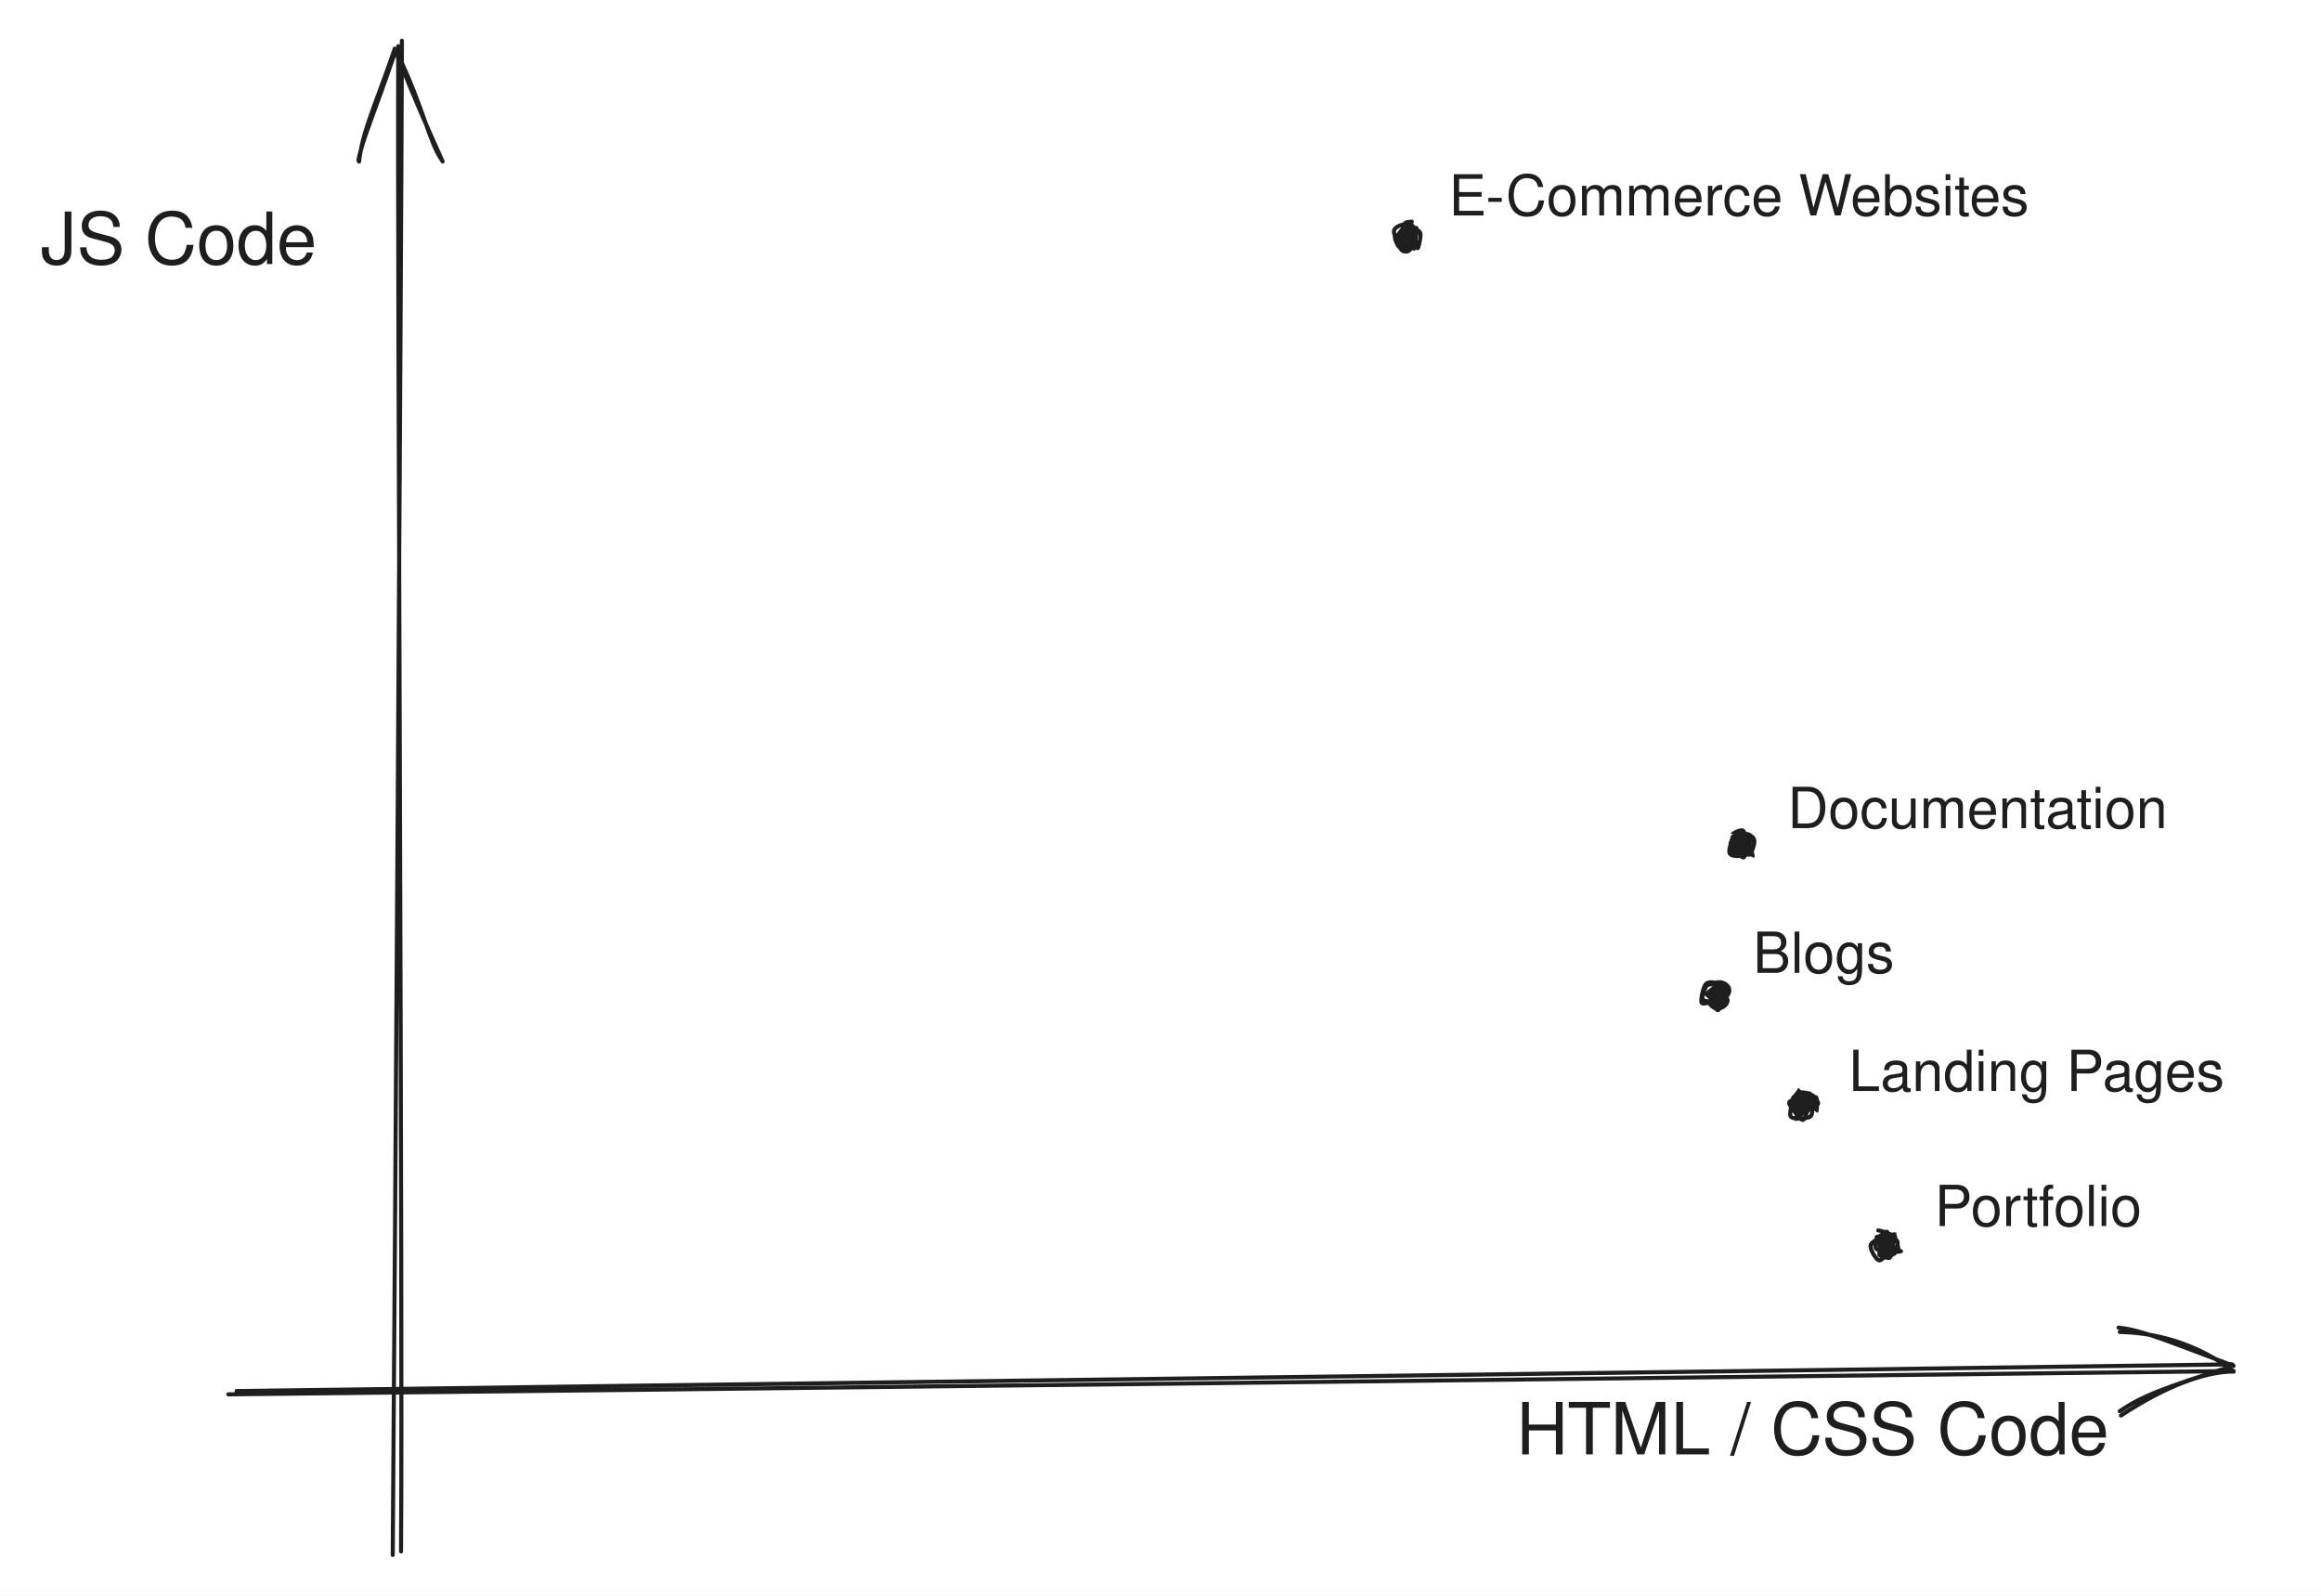
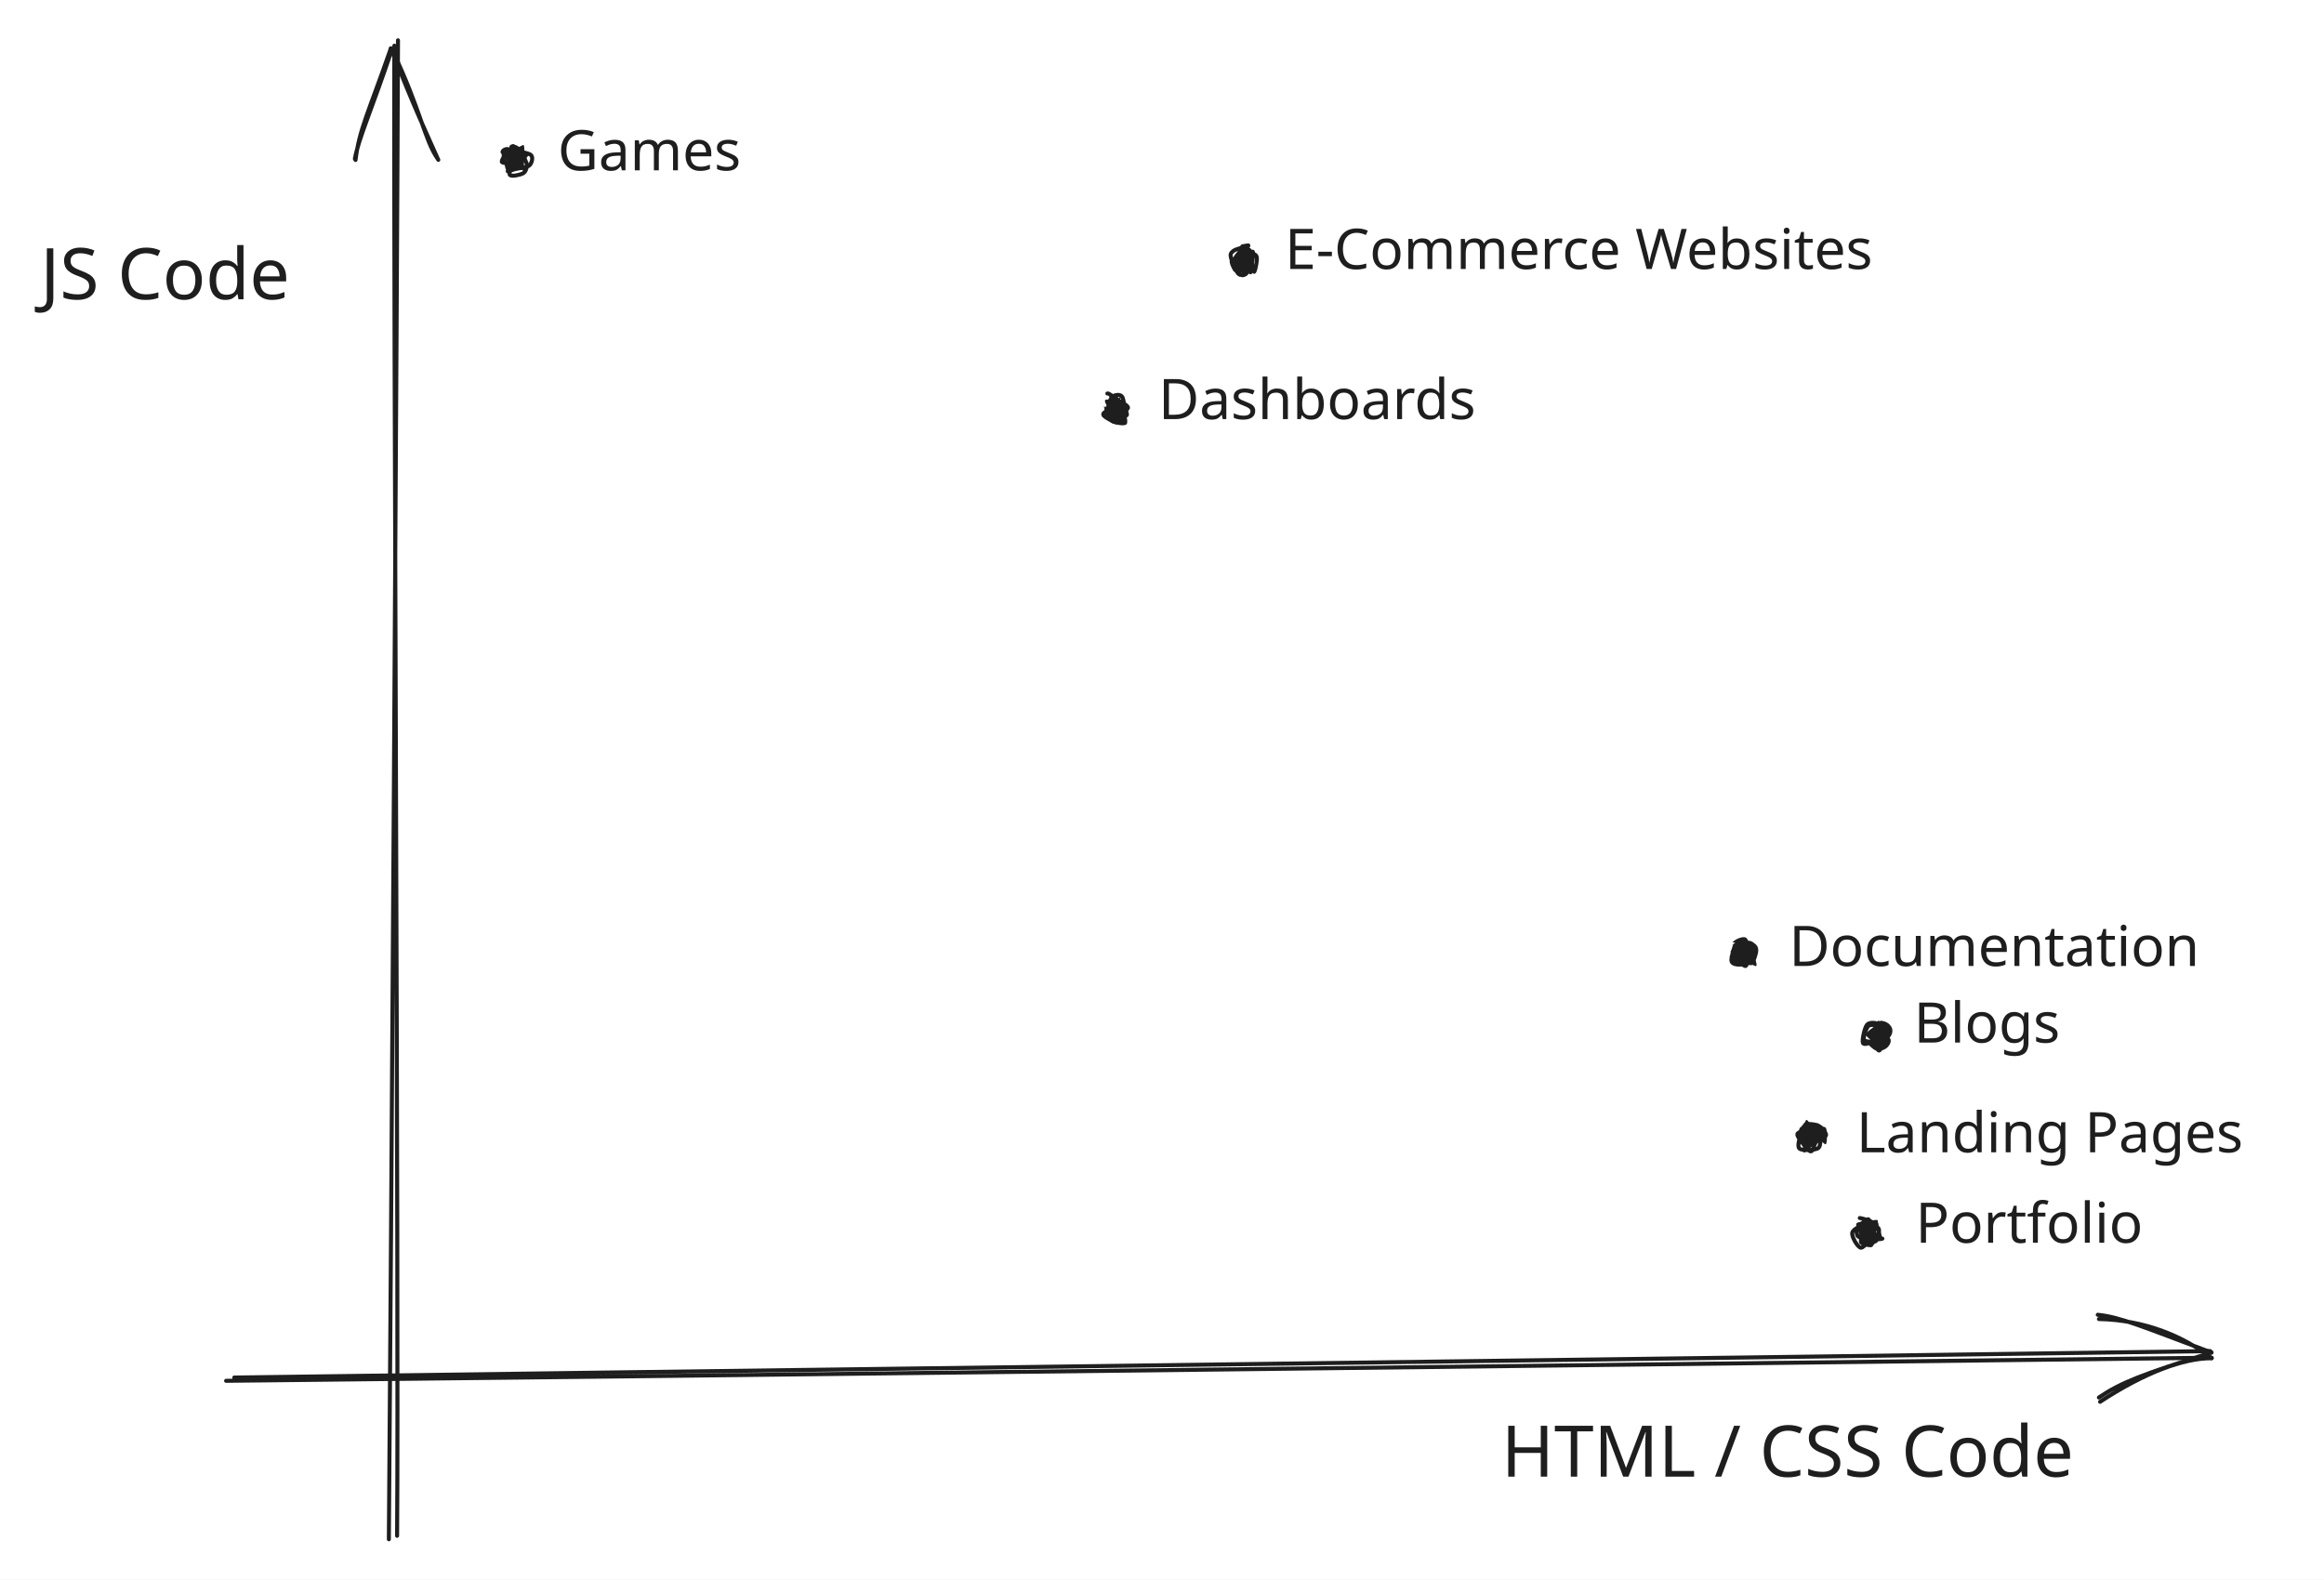
- <svg xmlns="http://www.w3.org/2000/svg" version="1.1" viewBox="0 0 569.907 391.778" width="1139.814" height="783.557">
+ <svg xmlns="http://www.w3.org/2000/svg" version="1.1" viewBox="0 0 576.302 391.778" width="1152.604" height="783.557">
  <defs>
    <style class="style-fonts">
      @font-face {
        font-family: "Virgil";
        src: url("https://excalidraw.com/Virgil.woff2");
      }
+       @font-face {
+         font-family: "Cascadia";
+         src: url("https://excalidraw.com/Cascadia.woff2");
+       }
    </style>
  </defs>
-   <rect x="0" y="0" width="569.907" height="391.778" fill="#ffffff" />
+   <rect x="0" y="0" width="576.302" height="391.778" fill="#ffffff" />
  <g stroke-linecap="round">
    <g transform="translate(96.73047 381.4197) rotate(0 0.8315229 -185.5306)">
      <path d="M-0.3 0.36 C0.2 -61.51, 1.76 -309.47, 1.96 -371.42 M1.74 -0.5 C2.19 -62.18, 0.8 -308.47, 1.06 -370.09" stroke="#1e1e1e" stroke-width="1" fill="none" />
    </g>
    <g transform="translate(96.73047 381.4197) rotate(0 0.8315229 -185.5306)">
      <path d="M11.96 -341.77 C8.56 -349.47, 6.48 -353.57, 0.2 -369.43 M11.79 -342.05 C8.46 -346.87, 7.62 -354.24, 0.47 -369.16" stroke="#1e1e1e" stroke-width="1" fill="none" />
    </g>
    <g transform="translate(96.73047 381.4197) rotate(0 0.8315229 -185.5306)">
      <path d="M-8.57 -341.74 C-7.62 -349.4, -5.35 -353.51, 0.2 -369.43 M-8.73 -342.03 C-7.88 -346.86, -4.56 -354.23, 0.47 -369.16" stroke="#1e1e1e" stroke-width="1" fill="none" />
    </g>
  </g>
  <mask />
  <g stroke-linecap="round">
-     <g transform="translate(56.41066 341.9191) rotate(0 245.8388 -3.243108)">
+     <g transform="translate(56.41066 342.0402) rotate(0 245.8388 -3.243108)">
      <path d="M-0.34 0.44 C81.53 -0.4, 410.31 -4.28, 492.02 -5.29 M1.68 -0.37 C83.43 -1.52, 409.9 -5.71, 491.68 -6.93" stroke="#1e1e1e" stroke-width="1" fill="none" />
    </g>
-     <g transform="translate(56.41066 341.9191) rotate(0 245.8388 -3.243108)">
+     <g transform="translate(56.41066 342.0402) rotate(0 245.8388 -3.243108)">
      <path d="M464.37 5.64 C475.39 -1.59, 484.99 -5.15, 492.03 -5.17 M464.07 4.58 C469.56 0.85, 474.8 -1.16, 491.99 -6.58" stroke="#1e1e1e" stroke-width="1" fill="none" />
    </g>
-     <g transform="translate(56.41066 341.9191) rotate(0 245.8388 -3.243108)">
+     <g transform="translate(56.41066 342.0402) rotate(0 245.8388 -3.243108)">
      <path d="M464.08 -14.88 C475.17 -14.66, 484.87 -10.77, 492.03 -5.17 M463.79 -15.94 C469.42 -15.36, 474.71 -13.05, 491.99 -6.58" stroke="#1e1e1e" stroke-width="1" fill="none" />
    </g>
  </g>
  <mask />
  <g transform="translate(372.2969 352.5342) rotate(0 77.69531 10.61007)">
-     <text x="0" y="0" font-family="Helvetica, Segoe UI Emoji" font-size="17.683px" fill="#1e1e1e" text-anchor="start" style="white-space: pre;" direction="ltr" dominant-baseline="text-before-edge">HTML / CSS Code</text>
+     <text x="0" y="0" font-family="Cascadia, Segoe UI Emoji" font-size="17.683px" fill="#1e1e1e" text-anchor="start" style="white-space: pre;" direction="ltr" dominant-baseline="text-before-edge">HTML / CSS Code</text>
  </g>
-   <g transform="translate(10 60.2628) rotate(0 36.25781 10.61007)">
-     <text x="0" y="0" font-family="Helvetica, Segoe UI Emoji" font-size="17.683px" fill="#1e1e1e" text-anchor="start" style="white-space: pre;" direction="ltr" dominant-baseline="text-before-edge">JS Code</text>
+   <g transform="translate(10 60.49718) rotate(0 36.25781 10.61007)">
+     <text x="0" y="0" font-family="Cascadia, Segoe UI Emoji" font-size="17.683px" fill="#1e1e1e" text-anchor="start" style="white-space: pre;" direction="ltr" dominant-baseline="text-before-edge">JS Code</text>
  </g>
  <g stroke-linecap="round" transform="translate(460.7539 302.9666) rotate(0 2.751953 2.806641)">
    <path d="M4.62 0.44 C4.88 0.7, 4.15 1.29, 4.25 1.92 C4.35 2.54, 5.23 3.59, 5.2 4.19 C5.18 4.78, 4.45 5.11, 4.1 5.48 C3.75 5.85, 3.74 6.37, 3.12 6.39 C2.51 6.4, 0.89 6.09, 0.42 5.57 C-0.05 5.06, 0.45 4.12, 0.32 3.28 C0.18 2.44, -0.67 1.06, -0.41 0.52 C-0.15 -0.01, 1.02 0.22, 1.89 0.08 C2.75 -0.07, 4.37 -0.54, 4.79 -0.35 C5.2 -0.17, 4.51 1.17, 4.38 1.19 M4.71 0.17 C5.35 0.21, 4.96 1.32, 4.91 1.76 C4.86 2.19, 4.45 2.35, 4.4 2.78 C4.35 3.21, 5.07 4.09, 4.61 4.33 C4.15 4.56, 2.39 4.22, 1.67 4.18 C0.95 4.14, 0.5 4.48, 0.31 4.1 C0.12 3.73, 0.71 2.39, 0.53 1.94 C0.36 1.5, -0.85 1.63, -0.74 1.44 C-0.62 1.25, 0.59 1.17, 1.22 0.8 C1.85 0.44, 2.72 -0.53, 3.03 -0.75 C3.33 -0.97, 2.99 -0.56, 3.08 -0.51" stroke="none" stroke-width="0" fill="#1e1e1e" />
    <path d="M1.64 -0.57 C2.24 -0.48, 3.56 0.55, 4.14 0.95 C4.73 1.36, 4.98 1.51, 5.14 1.85 C5.29 2.2, 5.18 2.52, 5.06 3.02 C4.94 3.52, 4.86 4.52, 4.39 4.85 C3.93 5.18, 2.87 5.13, 2.3 5.01 C1.73 4.9, 1.37 4.44, 0.96 4.18 C0.55 3.91, 0.01 3.88, -0.17 3.44 C-0.35 2.99, -0.52 2.14, -0.13 1.51 C0.26 0.88, 1.73 -0.17, 2.17 -0.34 C2.61 -0.5, 2.42 0.3, 2.5 0.51 M0.43 -0.86 C0.74 -0.87, 2.74 -0.27, 3.47 0.14 C4.21 0.55, 4.54 0.97, 4.86 1.59 C5.19 2.21, 5.26 3.4, 5.44 3.85 C5.62 4.3, 6.32 4.16, 5.92 4.3 C5.53 4.44, 3.97 4.34, 3.07 4.7 C2.17 5.05, 1.29 6.78, 0.54 6.46 C-0.21 6.14, -1.62 3.79, -1.43 2.8 C-1.25 1.81, 1.01 1.05, 1.63 0.5 C2.26 -0.05, 2.17 -0.34, 2.32 -0.5 C2.48 -0.67, 2.78 -0.45, 2.57 -0.47" stroke="#1e1e1e" stroke-width="1" fill="none" />
  </g>
-   <g stroke-linecap="round" transform="translate(418.4551 241.8397) rotate(0 2.751953 2.806641)">
+   <g stroke-linecap="round" transform="translate(462.6152 254.3553) rotate(0 2.751953 2.806641)">
    <path d="M3.55 0.24 C4.27 0.23, 4.69 0.61, 5.03 0.94 C5.36 1.27, 5.75 1.51, 5.56 2.2 C5.36 2.89, 4.39 4.54, 3.84 5.07 C3.3 5.6, 2.57 5.43, 2.29 5.36 C2.02 5.29, 2.45 5.03, 2.2 4.66 C1.94 4.28, 1.12 3.56, 0.76 3.13 C0.41 2.7, -0.17 2.56, 0.08 2.08 C0.32 1.59, 1.72 0.56, 2.22 0.21 C2.72 -0.15, 2.92 -0.09, 3.09 -0.04 C3.25 0.02, 3.08 0.43, 3.2 0.54 M3.4 -0.08 C3.45 -0.12, 3.18 0.26, 3.64 0.84 C4.11 1.42, 5.95 2.62, 6.2 3.43 C6.45 4.23, 5.77 5.21, 5.14 5.67 C4.51 6.12, 3.35 6.51, 2.43 6.15 C1.51 5.79, -0.21 3.77, -0.38 3.51 C-0.54 3.25, 1.16 4.77, 1.44 4.59 C1.72 4.4, 1.03 3.37, 1.3 2.41 C1.58 1.45, 2.62 -0.8, 3.09 -1.15 C3.56 -1.51, 3.98 0.05, 4.12 0.27 C4.26 0.49, 4.26 0.34, 3.93 0.18" stroke="none" stroke-width="0" fill="#1e1e1e" />
    <path d="M3.87 -0.69 C4.64 -0.61, 5.84 -0.09, 5.94 0.73 C6.05 1.56, 4.77 3.68, 4.5 4.25 C4.23 4.83, 4.51 3.87, 4.32 4.19 C4.13 4.52, 3.76 6.19, 3.36 6.21 C2.96 6.22, 2.54 4.74, 1.92 4.29 C1.3 3.84, -0.13 4.14, -0.38 3.51 C-0.64 2.89, 0.05 1.15, 0.39 0.54 C0.74 -0.07, 1 -0.11, 1.68 -0.15 C2.36 -0.18, 3.83 0.06, 4.48 0.34 C5.12 0.62, 5.65 1.42, 5.56 1.53 M5.23 0.22 C5.96 0.19, 6.08 0.7, 6.15 1.11 C6.22 1.51, 6.08 2.13, 5.64 2.66 C5.21 3.19, 4.11 3.85, 3.55 4.29 C2.99 4.72, 2.62 5.29, 2.31 5.28 C2 5.28, 2.18 4.42, 1.69 4.25 C1.19 4.09, -0.44 5.02, -0.66 4.29 C-0.89 3.55, -0.26 0.65, 0.34 -0.15 C0.94 -0.94, 2.56 -0.61, 2.94 -0.5 C3.32 -0.4, 2.46 0.17, 2.63 0.47 C2.81 0.78, 3.88 1.18, 3.99 1.32" stroke="#1e1e1e" stroke-width="1" fill="none" />
  </g>
-   <g stroke-linecap="round" transform="translate(424.8145 204.8279) rotate(0 2.751953 2.806641)">
+   <g stroke-linecap="round" transform="translate(429.5488 233.8865) rotate(0 2.751953 2.806641)">
    <path d="M3.3 -0.07 C4.15 -0.11, 5.01 0.33, 5.34 0.71 C5.67 1.08, 5.35 1.57, 5.27 2.18 C5.2 2.8, 5.05 3.87, 4.87 4.4 C4.7 4.93, 4.53 5.09, 4.21 5.38 C3.89 5.67, 3.74 6.44, 2.96 6.14 C2.18 5.84, 0.02 4.07, -0.48 3.59 C-0.98 3.11, -0.29 3.59, -0.04 3.25 C0.21 2.91, 0.41 2.07, 1.03 1.55 C1.65 1.03, 3.48 0.45, 3.67 0.12 C3.86 -0.22, 2.4 -0.49, 2.18 -0.48 M0.07 -0.14 C0.59 -0.89, 2.55 -1.72, 3.34 -1.36 C4.14 -0.99, 4.54 1.4, 4.86 2.05 C5.18 2.7, 5.07 1.94, 5.27 2.52 C5.46 3.11, 6.16 5.12, 6.03 5.58 C5.9 6.04, 5.39 5.43, 4.5 5.26 C3.62 5.09, 1.31 4.99, 0.71 4.58 C0.11 4.17, 1 3.5, 0.89 2.8 C0.79 2.1, 0.11 0.72, 0.08 0.37 C0.05 0.02, 0.27 0.74, 0.74 0.67 C1.21 0.6, 2.65 0.22, 2.92 -0.04" stroke="none" stroke-width="0" fill="#1e1e1e" />
    <path d="M4.05 -0.05 C4.51 -0.12, 5.31 0.42, 5.57 0.91 C5.83 1.39, 5.73 2.26, 5.62 2.86 C5.51 3.46, 5.52 4.1, 4.89 4.51 C4.27 4.93, 2.69 5.34, 1.86 5.36 C1.03 5.39, 0.16 5.2, -0.11 4.66 C-0.38 4.11, 0.05 2.83, 0.23 2.1 C0.42 1.38, 0.64 0.49, 1.01 0.3 C1.38 0.12, 1.85 0.81, 2.45 0.99 C3.06 1.17, 4.19 1.41, 4.65 1.39 C5.11 1.36, 5.25 0.85, 5.21 0.83 M2 0.04 C2.68 -0.23, 4.31 0.06, 4.97 0.36 C5.63 0.67, 5.98 1.12, 5.96 1.88 C5.95 2.64, 5.33 4.49, 4.9 4.91 C4.47 5.33, 3.78 4.48, 3.4 4.38 C3.02 4.27, 3.04 4.17, 2.61 4.28 C2.19 4.39, 1.27 5.33, 0.85 5.02 C0.43 4.71, 0.13 3.01, 0.1 2.44 C0.06 1.86, 0.33 1.93, 0.65 1.59 C0.97 1.25, 1.74 0.71, 2.01 0.4 C2.28 0.08, 2.18 -0.31, 2.27 -0.32" stroke="#1e1e1e" stroke-width="1" fill="none" />
  </g>
-   <g stroke-linecap="round" transform="translate(342.9668 55.55451) rotate(0 2.751953 2.806641)">
+   <g stroke-linecap="round" transform="translate(305.8613 62.02716) rotate(0 2.751953 2.806641)">
    <path d="M1.83 0.87 C2.65 0.67, 4.5 -0.34, 5.06 -0.03 C5.62 0.29, 5.27 2.1, 5.18 2.76 C5.1 3.42, 4.88 3.37, 4.54 3.91 C4.21 4.45, 3.69 5.76, 3.16 5.98 C2.63 6.2, 1.86 5.35, 1.34 5.23 C0.83 5.11, 0.43 5.71, 0.05 5.26 C-0.32 4.8, -1.13 3.15, -0.89 2.5 C-0.66 1.84, 0.98 1.91, 1.46 1.34 C1.95 0.77, 1.66 -0.81, 2.02 -0.91 C2.37 -1.01, 3.52 0.6, 3.59 0.75 M1.62 0.82 C2.05 0.66, 3.12 -0.6, 3.69 -0.26 C4.26 0.08, 4.84 1.94, 5.04 2.85 C5.24 3.75, 5.23 4.9, 4.88 5.18 C4.53 5.46, 3.51 4.43, 2.94 4.53 C2.36 4.63, 1.8 5.85, 1.44 5.78 C1.08 5.7, 0.82 4.92, 0.79 4.08 C0.76 3.23, 1.1 1.26, 1.26 0.7 C1.42 0.14, 1.65 0.58, 1.74 0.7 C1.84 0.83, 1.71 1.34, 1.81 1.44 C1.9 1.55, 2.31 1.68, 2.32 1.35" stroke="none" stroke-width="0" fill="#1e1e1e" />
    <path d="M2.31 -0.85 C2.87 -0.86, 4.01 0.22, 4.59 0.67 C5.17 1.12, 5.69 1.09, 5.8 1.86 C5.91 2.62, 5.47 4.74, 5.24 5.25 C5.01 5.75, 5.03 4.74, 4.41 4.88 C3.8 5.02, 2.3 6.39, 1.55 6.1 C0.8 5.81, 0.17 3.74, -0.08 3.15 C-0.34 2.56, -0.32 3.06, 0.01 2.57 C0.35 2.09, 1.25 0.61, 1.92 0.24 C2.59 -0.12, 3.74 0.46, 4.03 0.39 C4.32 0.32, 3.94 -0.19, 3.63 -0.17 M1.15 0.96 C2.13 0.92, 4.98 1.33, 5.47 1.44 C5.96 1.55, 4.3 0.98, 4.09 1.64 C3.89 2.3, 4.27 4.84, 4.24 5.38 C4.21 5.92, 4.14 4.75, 3.92 4.87 C3.69 4.98, 3.3 5.88, 2.91 6.04 C2.51 6.2, 2.14 6.48, 1.56 5.82 C0.98 5.15, -0.31 2.98, -0.57 2.04 C-0.83 1.1, -0.7 0.72, 0.01 0.19 C0.72 -0.33, 3.33 -0.91, 3.7 -1.09 C4.07 -1.28, 2.46 -0.96, 2.22 -0.93" stroke="#1e1e1e" stroke-width="1" fill="none" />
  </g>
  <g transform="translate(475.0078 297.4432) rotate(0 36.67676 8.347556)">
-     <text x="0" y="0" font-family="Helvetica, Segoe UI Emoji" font-size="13.913px" fill="#1e1e1e" text-anchor="start" style="white-space: pre;" direction="ltr" dominant-baseline="text-before-edge">Portfolio</text>
+     <text x="0" y="0" font-family="Cascadia, Segoe UI Emoji" font-size="13.913px" fill="#1e1e1e" text-anchor="start" style="white-space: pre;" direction="ltr" dominant-baseline="text-before-edge">Portfolio</text>
  </g>
-   <g transform="translate(430.4258 235.2753) rotate(0 20.37598 8.347556)">
-     <text x="0" y="0" font-family="Helvetica, Segoe UI Emoji" font-size="13.913px" fill="#1e1e1e" text-anchor="start" style="white-space: pre;" direction="ltr" dominant-baseline="text-before-edge">Blogs</text>
+   <g transform="translate(474.5859 247.7909) rotate(0 20.37598 8.347556)">
+     <text x="0" y="0" font-family="Cascadia, Segoe UI Emoji" font-size="13.913px" fill="#1e1e1e" text-anchor="start" style="white-space: pre;" direction="ltr" dominant-baseline="text-before-edge">Blogs</text>
  </g>
-   <g transform="translate(438.917 199.7362) rotate(0 52.97754 8.347556)">
-     <text x="0" y="0" font-family="Helvetica, Segoe UI Emoji" font-size="13.913px" fill="#1e1e1e" text-anchor="start" style="white-space: pre;" direction="ltr" dominant-baseline="text-before-edge">Documentation</text>
+   <g transform="translate(443.6514 228.7948) rotate(0 52.97754 8.347556)">
+     <text x="0" y="0" font-family="Cascadia, Segoe UI Emoji" font-size="13.913px" fill="#1e1e1e" text-anchor="start" style="white-space: pre;" direction="ltr" dominant-baseline="text-before-edge">Documentation</text>
  </g>
-   <g transform="translate(355.7334 49.32219) rotate(0 77.42871 16.69511)">
-     <text x="0" y="0" font-family="Helvetica, Segoe UI Emoji" font-size="13.913px" fill="#1e1e1e" text-anchor="start" style="white-space: pre;" direction="ltr" dominant-baseline="text-before-edge">E-Commerce Websites</text>
-     <text x="0" y="16.695" font-family="Helvetica, Segoe UI Emoji" font-size="13.913px" fill="#1e1e1e" text-anchor="start" style="white-space: pre;" direction="ltr" dominant-baseline="text-before-edge" />
+   <g transform="translate(318.6279 55.91594) rotate(0 77.42871 16.69511)">
+     <text x="0" y="0" font-family="Cascadia, Segoe UI Emoji" font-size="13.913px" fill="#1e1e1e" text-anchor="start" style="white-space: pre;" direction="ltr" dominant-baseline="text-before-edge">E-Commerce Websites</text>
+     <text x="0" y="16.695" font-family="Cascadia, Segoe UI Emoji" font-size="13.913px" fill="#1e1e1e" text-anchor="start" style="white-space: pre;" direction="ltr" dominant-baseline="text-before-edge" />
  </g>
-   <g transform="translate(453.9521 264.2831) rotate(0 52.97754 8.347556)">
-     <text x="0" y="0" font-family="Helvetica, Segoe UI Emoji" font-size="13.913px" fill="#1e1e1e" text-anchor="start" style="white-space: pre;" direction="ltr" dominant-baseline="text-before-edge">Landing Pages</text>
+   <g transform="translate(460.3467 275.0019) rotate(0 52.97754 8.347556)">
+     <text x="0" y="0" font-family="Cascadia, Segoe UI Emoji" font-size="13.913px" fill="#1e1e1e" text-anchor="start" style="white-space: pre;" direction="ltr" dominant-baseline="text-before-edge">Landing Pages</text>
  </g>
-   <g stroke-linecap="round" transform="translate(439.7246 268.5154) rotate(0 2.751953 2.806641)">
+   <g stroke-linecap="round" transform="translate(446.1191 279.1131) rotate(0 2.751953 2.806641)">
    <path d="M1.69 1.04 C1.96 0.89, 2.41 -0.04, 2.96 -0.12 C3.52 -0.19, 4.49 0.04, 5.03 0.6 C5.56 1.16, 6.37 2.65, 6.15 3.22 C5.92 3.79, 4.24 3.67, 3.69 4 C3.14 4.34, 3.28 5.08, 2.85 5.24 C2.42 5.4, 1.5 5.42, 1.1 4.98 C0.7 4.54, 0.69 3.09, 0.43 2.61 C0.18 2.12, -0.81 2.38, -0.41 2.08 C-0.01 1.78, 2.49 1.28, 2.84 0.82 C3.18 0.36, 1.79 -0.56, 1.64 -0.66 M1.03 -0.08 C1.85 -0.14, 4.41 0.14, 5.36 0.31 C6.32 0.48, 6.54 0.22, 6.77 0.93 C6.99 1.65, 7.02 4.1, 6.7 4.6 C6.38 5.1, 5.76 3.59, 4.86 3.95 C3.96 4.3, 1.9 6.7, 1.27 6.74 C0.65 6.79, 1.09 4.99, 1.09 4.2 C1.09 3.4, 1.25 2.69, 1.28 1.98 C1.3 1.26, 1.16 0.48, 1.26 -0.07 C1.36 -0.62, 1.64 -1.33, 1.88 -1.34 C2.12 -1.34, 2.75 -0.45, 2.71 -0.12" stroke="none" stroke-width="0" fill="#1e1e1e" />
    <path d="M4.19 0.52 C4.8 0.61, 5.04 0.65, 5.22 1.08 C5.4 1.52, 5.47 2.6, 5.28 3.14 C5.1 3.67, 4.47 3.75, 4.1 4.3 C3.74 4.84, 3.48 6.25, 3.07 6.42 C2.66 6.6, 2.23 6.02, 1.65 5.34 C1.07 4.66, -0.34 3, -0.42 2.32 C-0.49 1.64, 0.82 1.71, 1.18 1.27 C1.54 0.84, 1.16 -0.06, 1.74 -0.28 C2.32 -0.49, 4.28 -0.13, 4.65 0 C5.02 0.12, 3.9 0.37, 3.96 0.45 M0.55 1.05 C0.63 0.65, 1.22 0.78, 1.94 0.63 C2.65 0.48, 4.04 -0.13, 4.83 0.15 C5.63 0.43, 6.6 1.8, 6.71 2.31 C6.82 2.82, 5.82 2.65, 5.47 3.22 C5.12 3.79, 5.5 5.31, 4.61 5.74 C3.72 6.17, 0.86 6.33, 0.14 5.79 C-0.59 5.25, 0.27 3.12, 0.25 2.49 C0.24 1.86, -0.13 2.4, 0.04 2.03 C0.2 1.66, 1.16 0.34, 1.25 0.25 C1.33 0.16, 0.64 1.67, 0.55 1.48" stroke="#1e1e1e" stroke-width="1" fill="none" />
  </g>
+   <g stroke-linecap="round" transform="translate(274.3716 98.87492) rotate(0 2.751953 2.806641)">
+     <path d="M1.52 0.04 C1.87 -0.05, 2.73 0.29, 3.36 0.52 C3.99 0.76, 5.09 1.04, 5.3 1.44 C5.5 1.84, 4.7 2.31, 4.58 2.92 C4.46 3.53, 4.98 4.73, 4.59 5.1 C4.2 5.47, 2.82 5.3, 2.23 5.15 C1.65 5.01, 1.4 4.73, 1.08 4.25 C0.76 3.77, 0.54 2.95, 0.32 2.28 C0.11 1.62, -0.73 0.56, -0.21 0.28 C0.3 0, 3.02 0.8, 3.4 0.62 C3.79 0.43, 2.33 -0.93, 2.09 -0.84 M3.03 1.12 C3.55 0.96, 3.81 0.57, 4.05 0.76 C4.3 0.94, 4.32 1.31, 4.48 2.23 C4.64 3.16, 5.52 5.65, 5.02 6.31 C4.53 6.96, 2.25 6.41, 1.51 6.15 C0.78 5.88, 0.98 5.41, 0.62 4.71 C0.27 4.02, -0.64 2.29, -0.62 1.96 C-0.59 1.63, 0.26 2.98, 0.76 2.72 C1.26 2.46, 1.91 0.91, 2.4 0.39 C2.89 -0.14, 3.65 -0.63, 3.67 -0.42 C3.7 -0.2, 2.3 1.4, 2.55 1.69" stroke="none" stroke-width="0" fill="#1e1e1e" />
+     <path d="M1.93 -0.68 C2.57 -1.04, 3.36 -1, 3.79 -0.59 C4.22 -0.18, 4.27 1.02, 4.48 1.78 C4.7 2.55, 5.12 3.63, 5.08 4.01 C5.03 4.39, 4.46 3.84, 4.21 4.04 C3.97 4.25, 4.1 5.02, 3.6 5.26 C3.1 5.49, 1.76 5.71, 1.2 5.43 C0.63 5.15, 0.4 4.08, 0.22 3.58 C0.04 3.08, -0.18 2.93, 0.11 2.44 C0.39 1.96, 1.75 1.15, 1.93 0.66 C2.11 0.17, 1.22 -0.59, 1.18 -0.48 M0.23 -1.28 C0.56 -1.44, 2.14 -0.13, 2.99 0.44 C3.84 1, 5.15 1.64, 5.33 2.13 C5.5 2.61, 4.31 3.07, 4.04 3.35 C3.78 3.63, 3.94 3.39, 3.74 3.81 C3.54 4.22, 3.4 5.67, 2.83 5.85 C2.26 6.04, 0.89 5.27, 0.3 4.91 C-0.3 4.55, -0.95 4.15, -0.75 3.69 C-0.55 3.24, 0.99 2.91, 1.47 2.16 C1.95 1.42, 2.23 -0.5, 2.13 -0.77 C2.04 -1.04, 0.72 0.3, 0.9 0.55" stroke="#1e1e1e" stroke-width="1" fill="none" />
+   </g>
+   <g transform="translate(287.271 93.15041) rotate(0 40.75195 8.347556)">
+     <text x="0" y="0" font-family="Cascadia, Segoe UI Emoji" font-size="13.913px" fill="#1e1e1e" text-anchor="start" style="white-space: pre;" direction="ltr" dominant-baseline="text-before-edge">Dashboards</text>
+   </g>
+   <g stroke-linecap="round" transform="translate(125.2788 37.05841) rotate(0 2.751953 2.806641)">
+     <path d="M0.91 1.06 C1.45 0.58, 2.21 -0.32, 3 -0.31 C3.8 -0.3, 5.39 0.58, 5.68 1.14 C5.96 1.69, 4.86 2.31, 4.7 3.04 C4.53 3.77, 4.83 5.2, 4.69 5.53 C4.55 5.86, 4.57 4.95, 3.85 5.02 C3.14 5.08, 0.91 6.04, 0.41 5.91 C-0.09 5.77, 0.89 5.07, 0.86 4.2 C0.83 3.34, -0.08 1.42, 0.21 0.72 C0.51 0.03, 2.42 0.17, 2.63 0.05 C2.83 -0.08, 1.49 -0.13, 1.45 -0.01 M4.2 -0.98 C4.63 -1.34, 4.74 -0.89, 4.74 -0.04 C4.74 0.8, 4.06 3.23, 4.2 4.08 C4.34 4.93, 5.53 5.04, 5.58 5.06 C5.64 5.09, 5.42 4.09, 4.54 4.21 C3.67 4.33, 1 5.95, 0.34 5.77 C-0.32 5.58, 0.83 3.96, 0.58 3.11 C0.33 2.25, -1.14 1.25, -1.16 0.64 C-1.17 0.02, -0.32 -0.59, 0.48 -0.59 C1.27 -0.58, 3.23 0.64, 3.62 0.68 C4.01 0.72, 2.83 -0.23, 2.8 -0.34" stroke="none" stroke-width="0" fill="#1e1e1e" />
+     <path d="M2.05 -0.58 C2.52 -0.84, 3.23 -0.15, 3.71 0.36 C4.18 0.87, 4.61 1.85, 4.89 2.48 C5.16 3.11, 5.46 3.58, 5.37 4.15 C5.29 4.73, 5.09 5.57, 4.4 5.94 C3.71 6.31, 1.71 6.76, 1.21 6.38 C0.72 5.99, 1.75 4.21, 1.41 3.65 C1.07 3.08, -0.85 3.63, -0.85 2.99 C-0.84 2.34, 0.8 0.19, 1.46 -0.2 C2.11 -0.6, 2.92 0.63, 3.09 0.62 C3.25 0.6, 2.43 -0.27, 2.44 -0.29 M2.24 -0.31 C2.57 -0.16, 2.65 0.12, 3.35 0.42 C4.06 0.72, 6.01 0.92, 6.47 1.48 C6.94 2.05, 6.59 3.29, 6.15 3.81 C5.72 4.34, 4.72 4.47, 3.85 4.63 C2.97 4.79, 1.49 4.88, 0.92 4.76 C0.34 4.64, 0.6 4.44, 0.39 3.9 C0.17 3.36, -0.49 2.07, -0.38 1.53 C-0.28 0.99, 0.62 1.02, 1.02 0.64 C1.42 0.26, 1.94 -0.56, 2.02 -0.76 C2.11 -0.96, 1.45 -0.67, 1.54 -0.59" stroke="#1e1e1e" stroke-width="1" fill="none" />
+   </g>
+   <g transform="translate(138.2993 31.455) rotate(0 20.37598 8.347556)">
+     <text x="0" y="0" font-family="Cascadia, Segoe UI Emoji" font-size="13.913px" fill="#1e1e1e" text-anchor="start" style="white-space: pre;" direction="ltr" dominant-baseline="text-before-edge">Games</text>
+   </g>
</svg>
